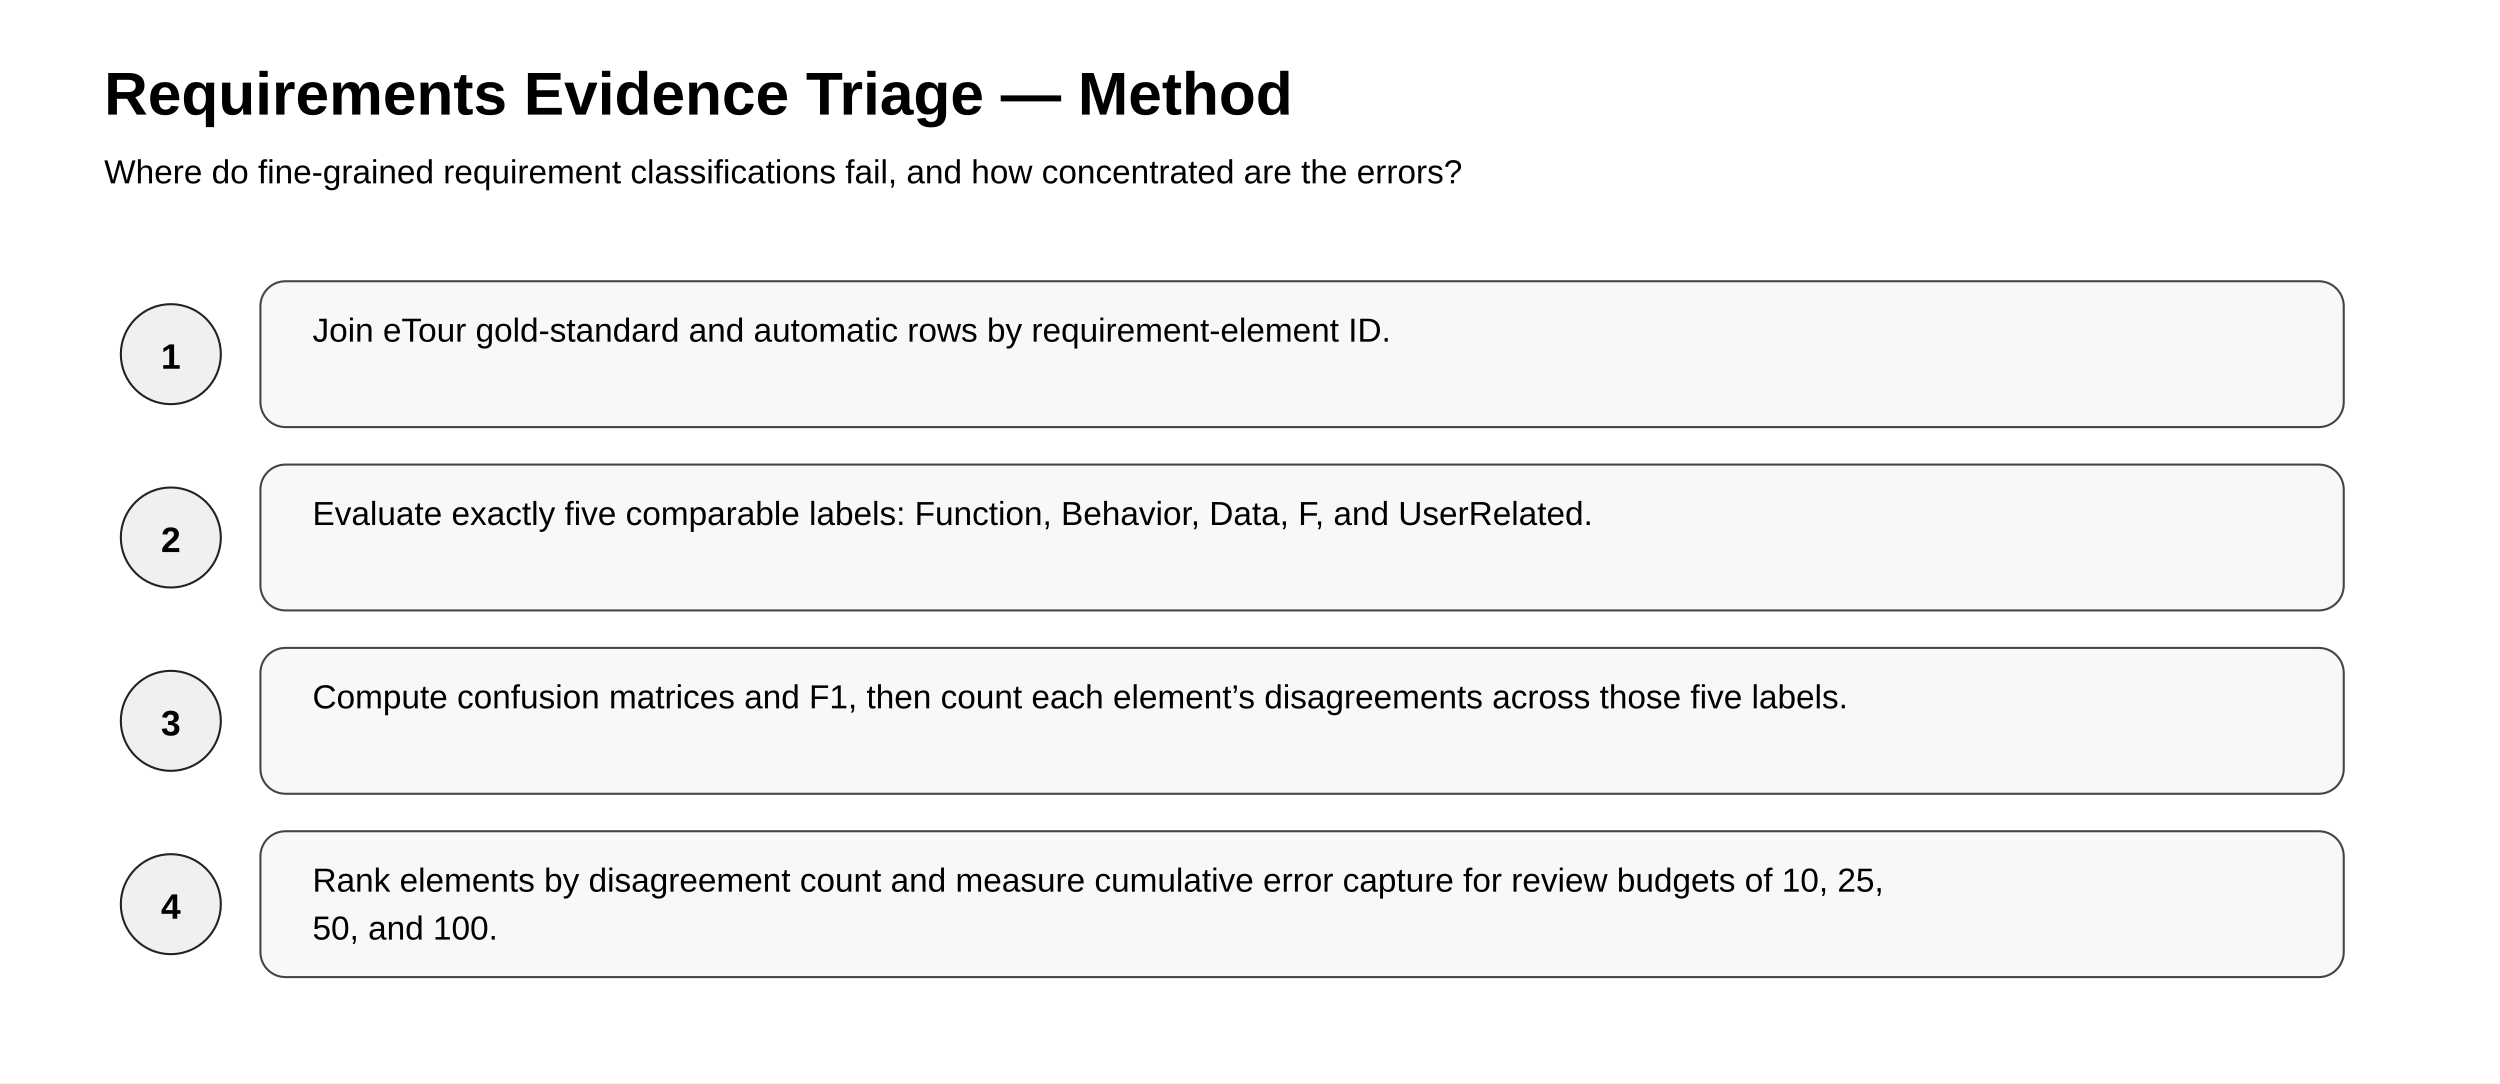
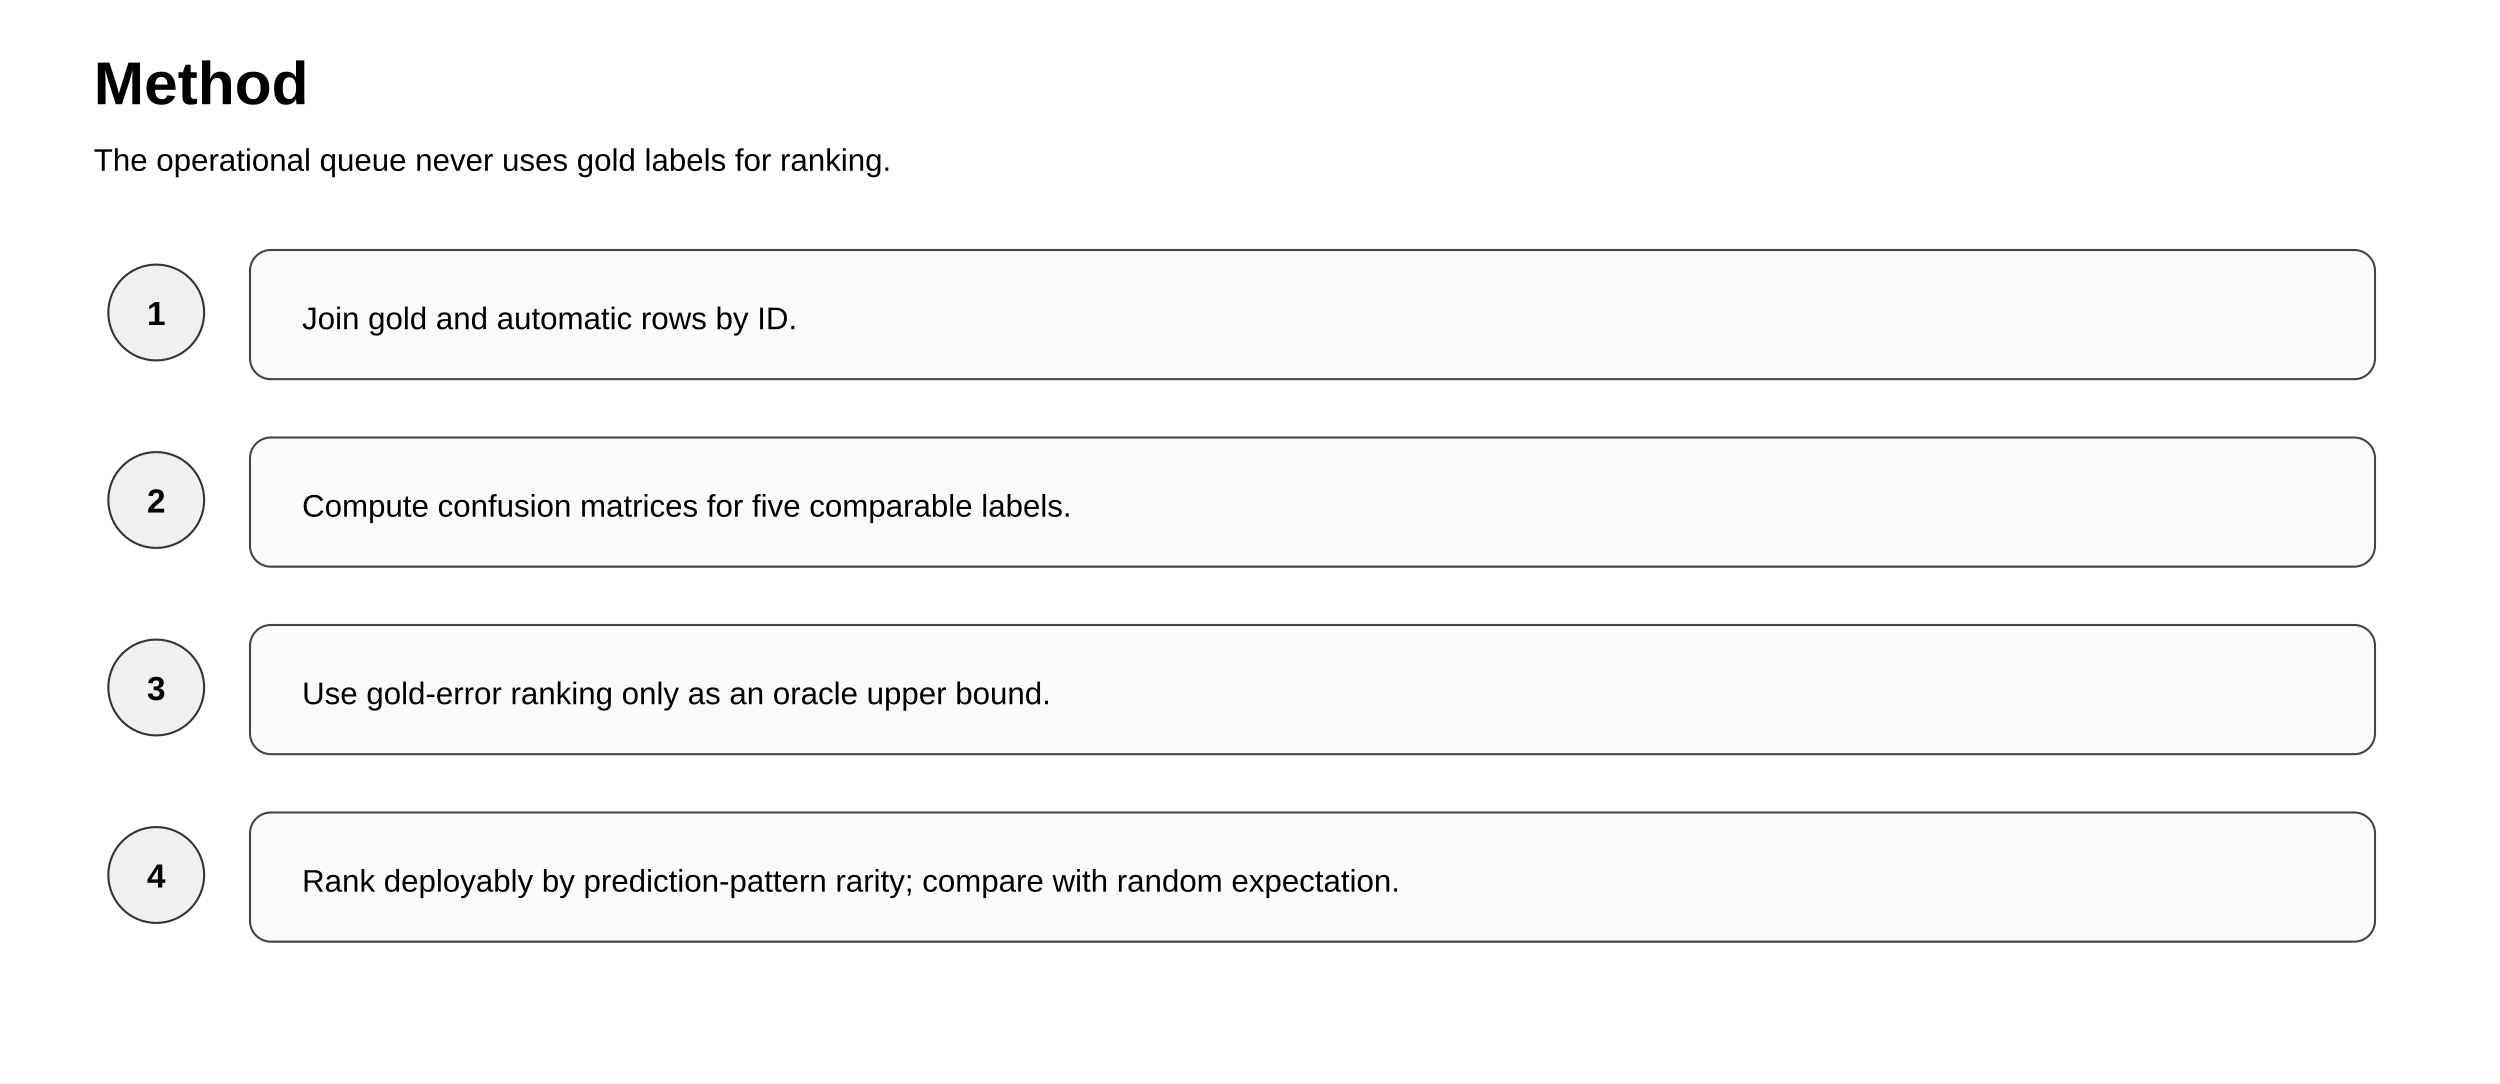
<svg xmlns="http://www.w3.org/2000/svg" width="1200" height="520" viewBox="0 0 1200 520">
  <rect width="100%" height="100%" fill="white" />
-   <text x="50" y="55" font-family="Arial" font-size="29" font-weight="700">Requirements Evidence Triage — Method</text>
-   <text x="50" y="88" font-family="Arial" font-size="16">Where do fine-grained requirement classifications fail, and how concentrated are the errors?</text>
-   <circle cx="82" cy="170" r="24" fill="#f0f0f0" stroke="#222" />
-   <text x="82" y="177" text-anchor="middle" font-family="Arial" font-size="17" font-weight="700">1</text>
-   <rect x="125" y="135" width="1000" height="70" rx="12" fill="#f8f8f8" stroke="#444" />
-   <text x="150" y="164" font-family="Arial" font-size="16">Join eTour gold-standard and automatic rows by requirement-element ID.</text>
-   <circle cx="82" cy="258" r="24" fill="#f0f0f0" stroke="#222" />
-   <text x="82" y="265" text-anchor="middle" font-family="Arial" font-size="17" font-weight="700">2</text>
-   <rect x="125" y="223" width="1000" height="70" rx="12" fill="#f8f8f8" stroke="#444" />
-   <text x="150" y="252" font-family="Arial" font-size="16">Evaluate exactly five comparable labels: Function, Behavior, Data, F, and UserRelated.</text>
-   <circle cx="82" cy="346" r="24" fill="#f0f0f0" stroke="#222" />
-   <text x="82" y="353" text-anchor="middle" font-family="Arial" font-size="17" font-weight="700">3</text>
-   <rect x="125" y="311" width="1000" height="70" rx="12" fill="#f8f8f8" stroke="#444" />
-   <text x="150" y="340" font-family="Arial" font-size="16">Compute confusion matrices and F1, then count each element’s disagreements across those five labels.</text>
-   <circle cx="82" cy="434" r="24" fill="#f0f0f0" stroke="#222" />
-   <text x="82" y="441" text-anchor="middle" font-family="Arial" font-size="17" font-weight="700">4</text>
-   <rect x="125" y="399" width="1000" height="70" rx="12" fill="#f8f8f8" stroke="#444" />
-   <text x="150" y="428" font-family="Arial" font-size="16">Rank elements by disagreement count and measure cumulative error capture for review budgets of 10, 25,</text>
-   <text x="150" y="451" font-family="Arial" font-size="16">50, and 100.</text>
+   <text x="45" y="50" font-family="Arial, sans-serif" font-size="29" font-weight="700" text-anchor="start">Method</text>
+   <text x="45" y="82" font-family="Arial, sans-serif" font-size="15" font-weight="400" text-anchor="start">The operational queue never uses gold labels for ranking.</text>
+   <circle cx="75" cy="150" r="23" fill="#f0f0f0" stroke="#333" />
+   <text x="75" y="156" font-family="Arial, sans-serif" font-size="16" font-weight="700" text-anchor="middle">1</text>
+   <rect x="120" y="120" width="1020" height="62" rx="10" fill="#fafafa" stroke="#444" />
+   <text x="145" y="158" font-family="Arial, sans-serif" font-size="15" font-weight="400" text-anchor="start">Join gold and automatic rows by ID.</text>
+   <circle cx="75" cy="240" r="23" fill="#f0f0f0" stroke="#333" />
+   <text x="75" y="246" font-family="Arial, sans-serif" font-size="16" font-weight="700" text-anchor="middle">2</text>
+   <rect x="120" y="210" width="1020" height="62" rx="10" fill="#fafafa" stroke="#444" />
+   <text x="145" y="248" font-family="Arial, sans-serif" font-size="15" font-weight="400" text-anchor="start">Compute confusion matrices for five comparable labels.</text>
+   <circle cx="75" cy="330" r="23" fill="#f0f0f0" stroke="#333" />
+   <text x="75" y="336" font-family="Arial, sans-serif" font-size="16" font-weight="700" text-anchor="middle">3</text>
+   <rect x="120" y="300" width="1020" height="62" rx="10" fill="#fafafa" stroke="#444" />
+   <text x="145" y="338" font-family="Arial, sans-serif" font-size="15" font-weight="400" text-anchor="start">Use gold-error ranking only as an oracle upper bound.</text>
+   <circle cx="75" cy="420" r="23" fill="#f0f0f0" stroke="#333" />
+   <text x="75" y="426" font-family="Arial, sans-serif" font-size="16" font-weight="700" text-anchor="middle">4</text>
+   <rect x="120" y="390" width="1020" height="62" rx="10" fill="#fafafa" stroke="#444" />
+   <text x="145" y="428" font-family="Arial, sans-serif" font-size="15" font-weight="400" text-anchor="start">Rank deployably by prediction-pattern rarity; compare with random expectation.</text>
</svg>
